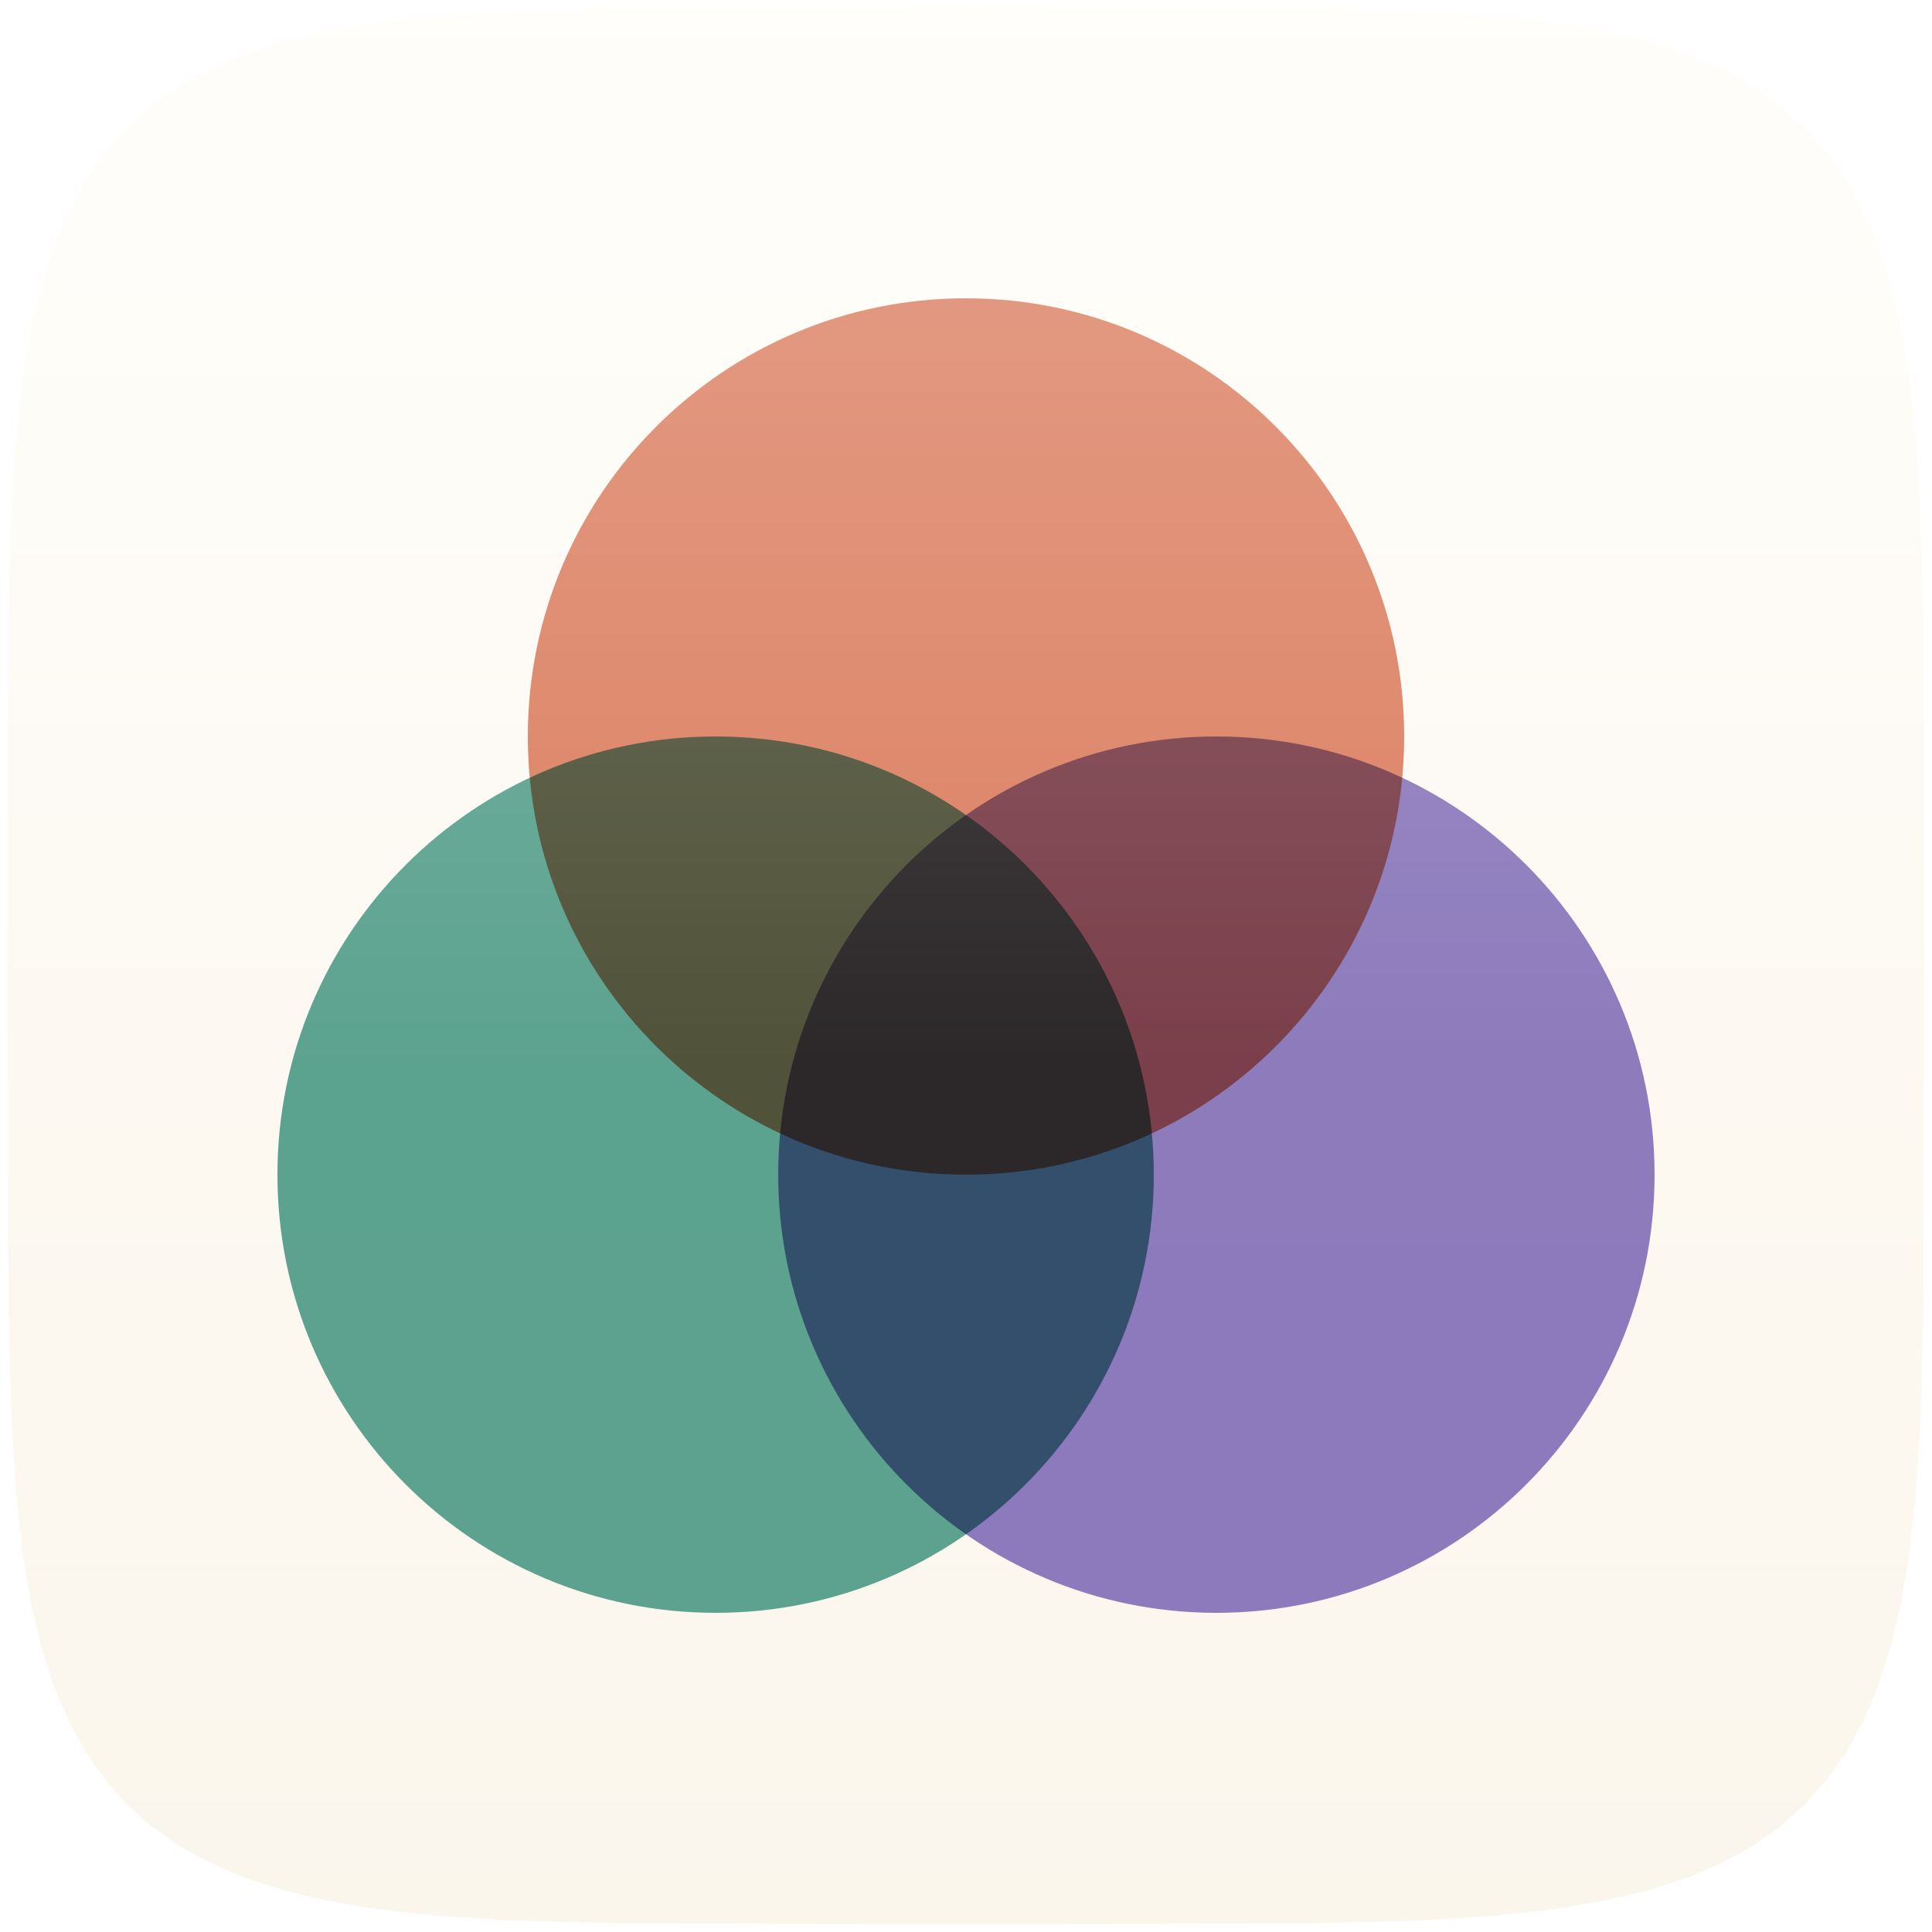
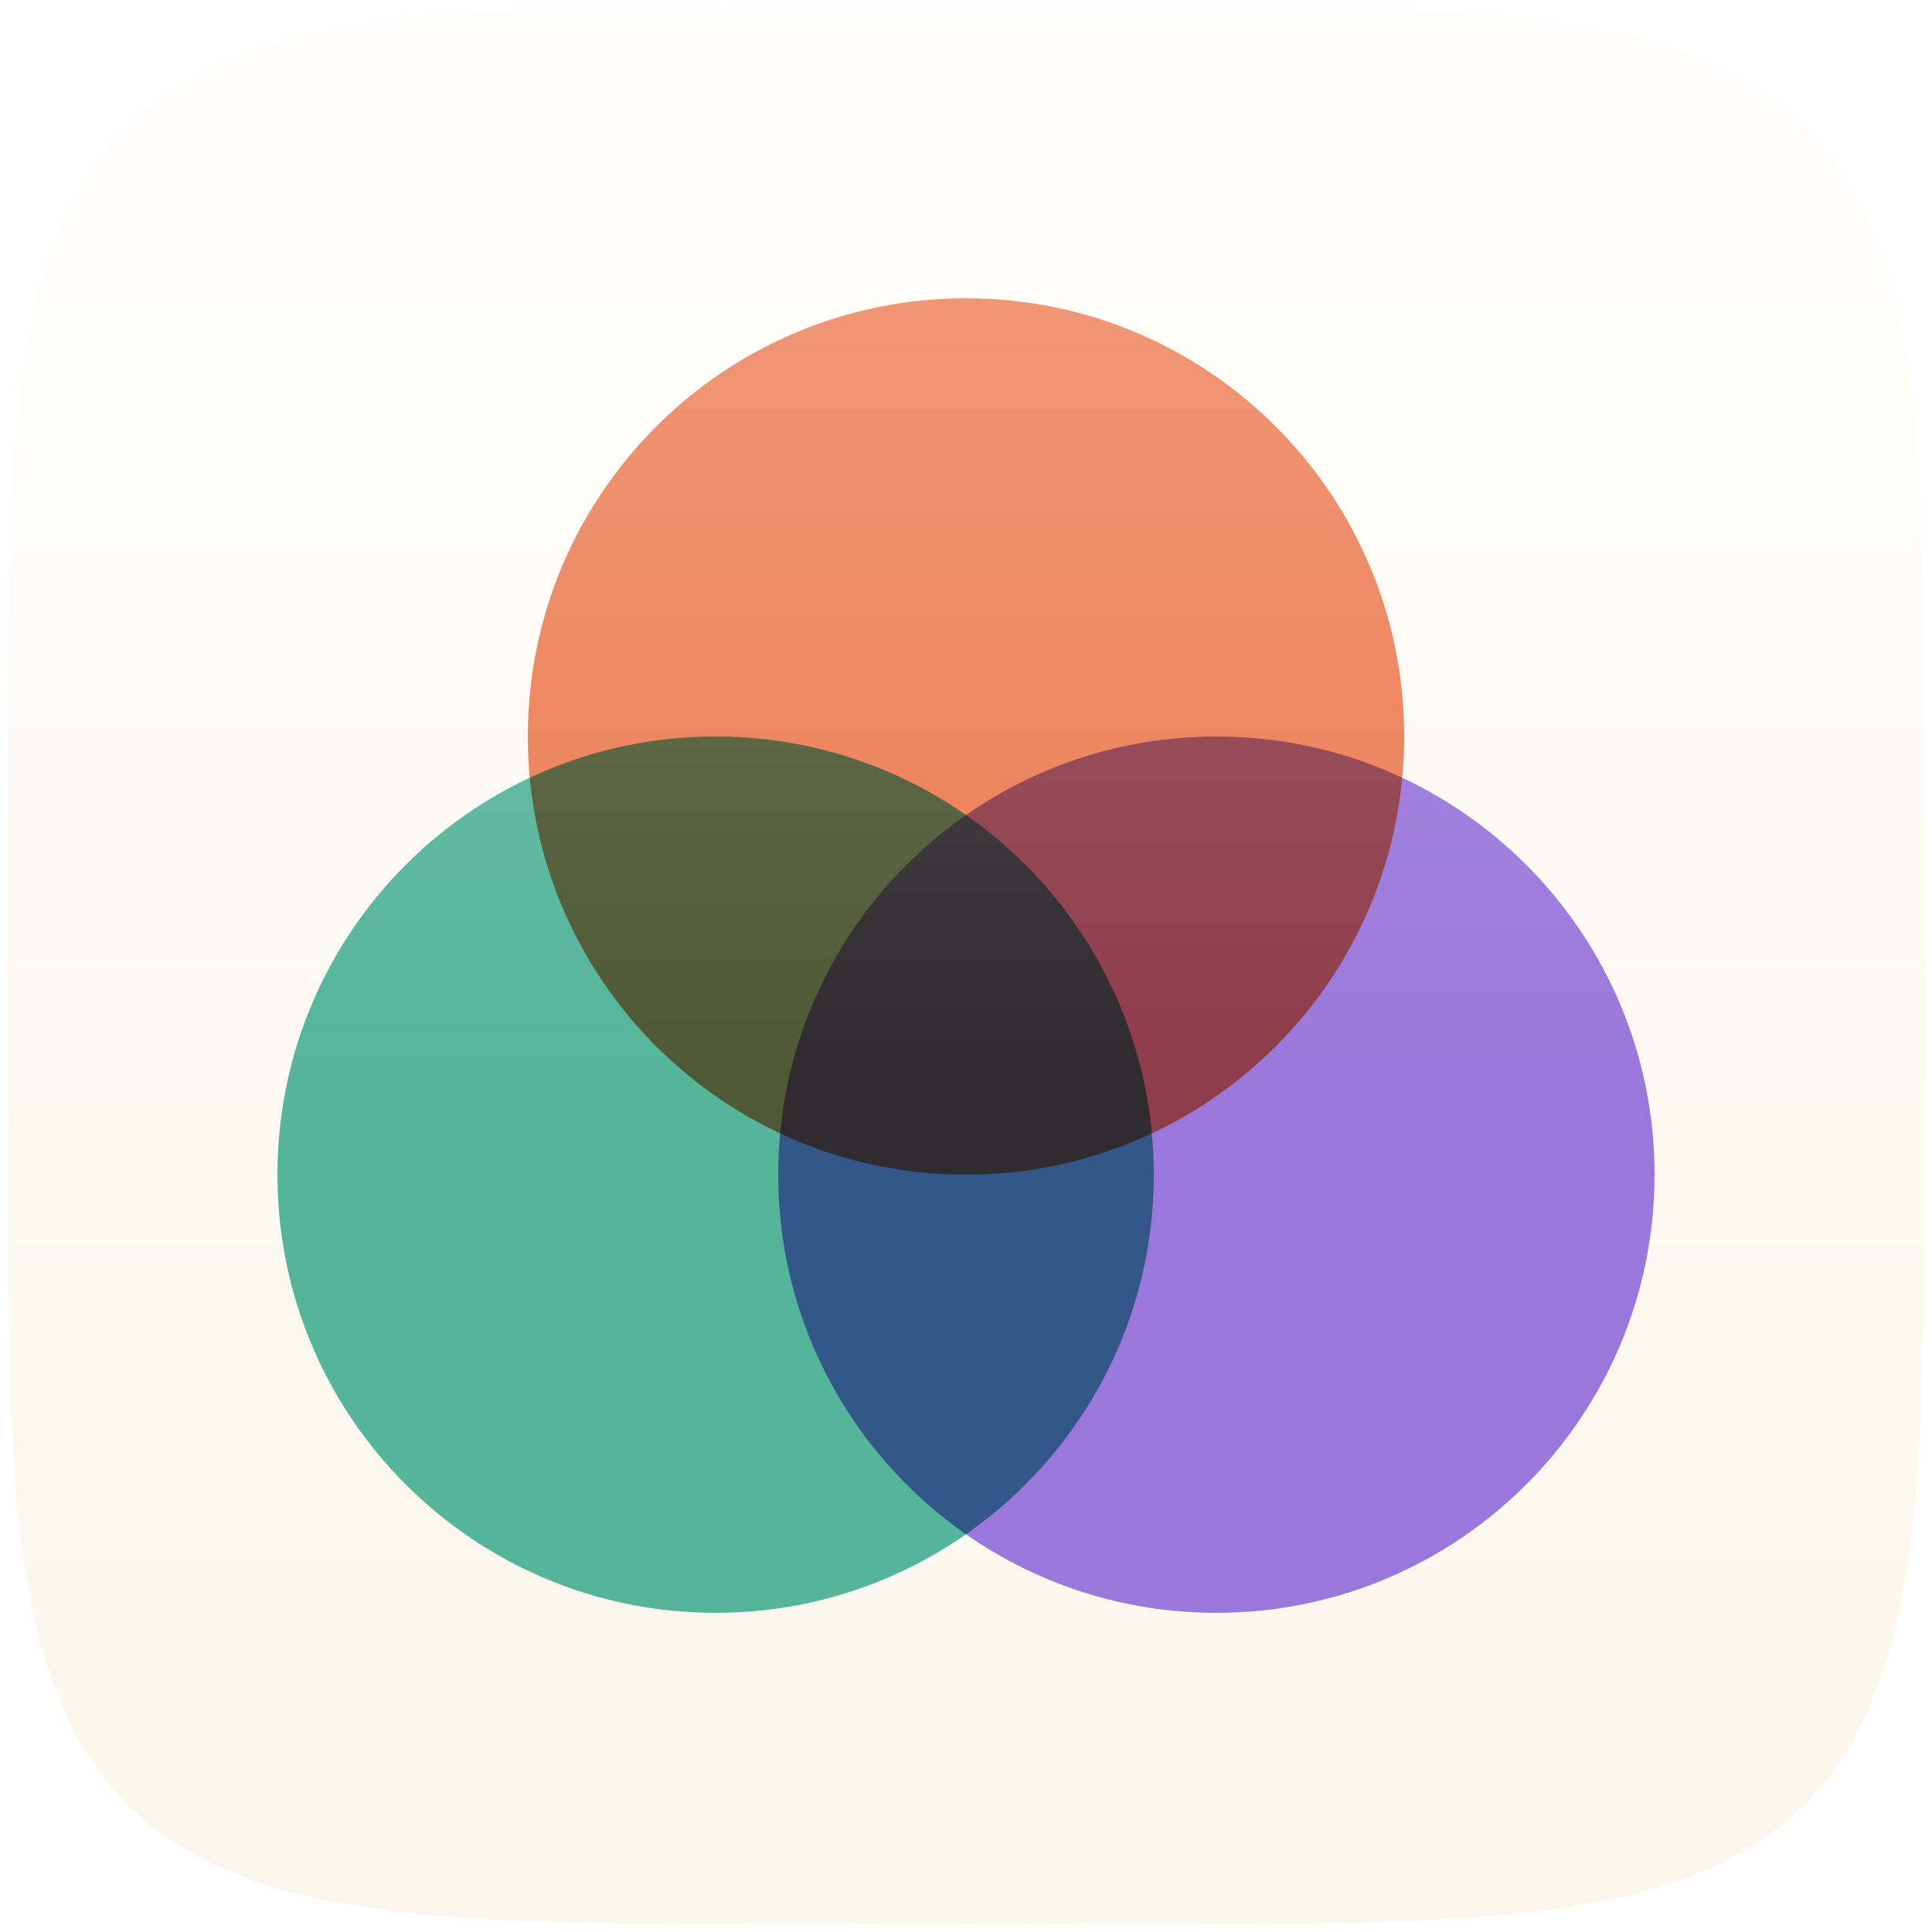
<svg xmlns="http://www.w3.org/2000/svg" viewBox="0 0 100 100" width="100" height="100" role="img" aria-label="Polynoia">
  <defs>
    <linearGradient id="c" x1="0" y1="0" x2="0" y2="1">
      <stop offset="0" stop-color="#fffdf9" />
      <stop offset="1" stop-color="#fbf6ec" />
    </linearGradient>
    <linearGradient id="s" x1="0" y1="0" x2="0" y2="1">
      <stop offset="0" stop-color="#fff" stop-opacity="0.26" />
      <stop offset="0.55" stop-color="#fff" stop-opacity="0" />
    </linearGradient>
  </defs>
  <path d="M99.60 50.00L99.55 67.97L99.41 73.43L99.16 77.34L98.82 80.47L98.37 83.10L97.83 85.38L97.17 87.38L96.41 89.15L95.53 90.73L94.54 92.15L93.41 93.41L92.15 94.54L90.73 95.53L89.15 96.41L87.38 97.17L85.38 97.83L83.10 98.37L80.47 98.82L77.34 99.16L73.43 99.41L67.97 99.55L50.00 99.60L32.03 99.55L26.57 99.41L22.66 99.16L19.53 98.82L16.90 98.37L14.62 97.83L12.62 97.17L10.85 96.41L9.27 95.53L7.85 94.54L6.59 93.41L5.46 92.15L4.47 90.73L3.59 89.15L2.83 87.38L2.17 85.38L1.63 83.10L1.18 80.47L0.84 77.34L0.59 73.43L0.45 67.97L0.40 50.00L0.45 32.03L0.59 26.57L0.84 22.66L1.18 19.53L1.63 16.90L2.17 14.62L2.83 12.62L3.59 10.85L4.47 9.27L5.46 7.85L6.59 6.59L7.85 5.46L9.27 4.47L10.85 3.59L12.62 2.83L14.62 2.17L16.90 1.63L19.53 1.18L22.66 0.84L26.57 0.59L32.03 0.45L50.00 0.40L67.97 0.45L73.43 0.59L77.34 0.84L80.47 1.18L83.10 1.63L85.38 2.17L87.38 2.83L89.15 3.59L90.73 4.47L92.15 5.46L93.41 6.59L94.54 7.85L95.53 9.27L96.41 10.85L97.17 12.62L97.83 14.62L98.37 16.90L98.82 19.53L99.16 22.66L99.41 26.57L99.55 32.03L99.60 50.00Z" fill="url(#c)" />
  <g transform="translate(50 50) scale(1.08) translate(-50 -50)">
    <g style="isolation:isolate">
-       <circle cx="50" cy="39" r="21" fill="#d97757" fill-opacity="0.92" style="mix-blend-mode:multiply" />
-       <circle cx="38" cy="60" r="21" fill="#4f9b87" fill-opacity="0.92" style="mix-blend-mode:multiply" />
-       <circle cx="62" cy="60" r="21" fill="#8470b8" fill-opacity="0.92" style="mix-blend-mode:multiply" />
+       <circle cx="50" cy="39" r="21" fill="#e96a3c" fill-opacity="0.86" style="mix-blend-mode:multiply" />
+       <circle cx="38" cy="60" r="21" fill="#3aab8d" fill-opacity="0.86" style="mix-blend-mode:multiply" />
+       <circle cx="62" cy="60" r="21" fill="#8a64d8" fill-opacity="0.86" style="mix-blend-mode:multiply" />
    </g>
  </g>
  <path d="M99.60 50.00L99.55 67.97L99.41 73.43L99.16 77.34L98.82 80.47L98.37 83.10L97.83 85.38L97.17 87.38L96.41 89.15L95.53 90.73L94.54 92.15L93.41 93.41L92.15 94.54L90.73 95.53L89.15 96.41L87.38 97.17L85.38 97.83L83.10 98.37L80.47 98.82L77.34 99.16L73.43 99.41L67.97 99.55L50.00 99.60L32.03 99.55L26.57 99.41L22.66 99.16L19.53 98.82L16.90 98.37L14.62 97.83L12.62 97.17L10.85 96.41L9.27 95.53L7.85 94.54L6.59 93.41L5.46 92.15L4.47 90.73L3.59 89.15L2.83 87.38L2.17 85.38L1.63 83.10L1.18 80.47L0.84 77.34L0.59 73.43L0.45 67.97L0.40 50.00L0.45 32.03L0.59 26.57L0.84 22.66L1.18 19.53L1.63 16.90L2.17 14.62L2.83 12.62L3.59 10.85L4.47 9.27L5.46 7.85L6.59 6.59L7.85 5.46L9.27 4.47L10.85 3.59L12.62 2.83L14.62 2.17L16.90 1.63L19.53 1.18L22.66 0.84L26.57 0.59L32.03 0.45L50.00 0.40L67.97 0.45L73.43 0.59L77.34 0.84L80.47 1.18L83.10 1.63L85.38 2.17L87.38 2.83L89.15 3.59L90.73 4.47L92.15 5.46L93.41 6.59L94.54 7.85L95.53 9.27L96.41 10.85L97.17 12.62L97.83 14.62L98.37 16.90L98.82 19.53L99.16 22.66L99.41 26.57L99.55 32.03L99.60 50.00Z" fill="url(#s)" />
</svg>
